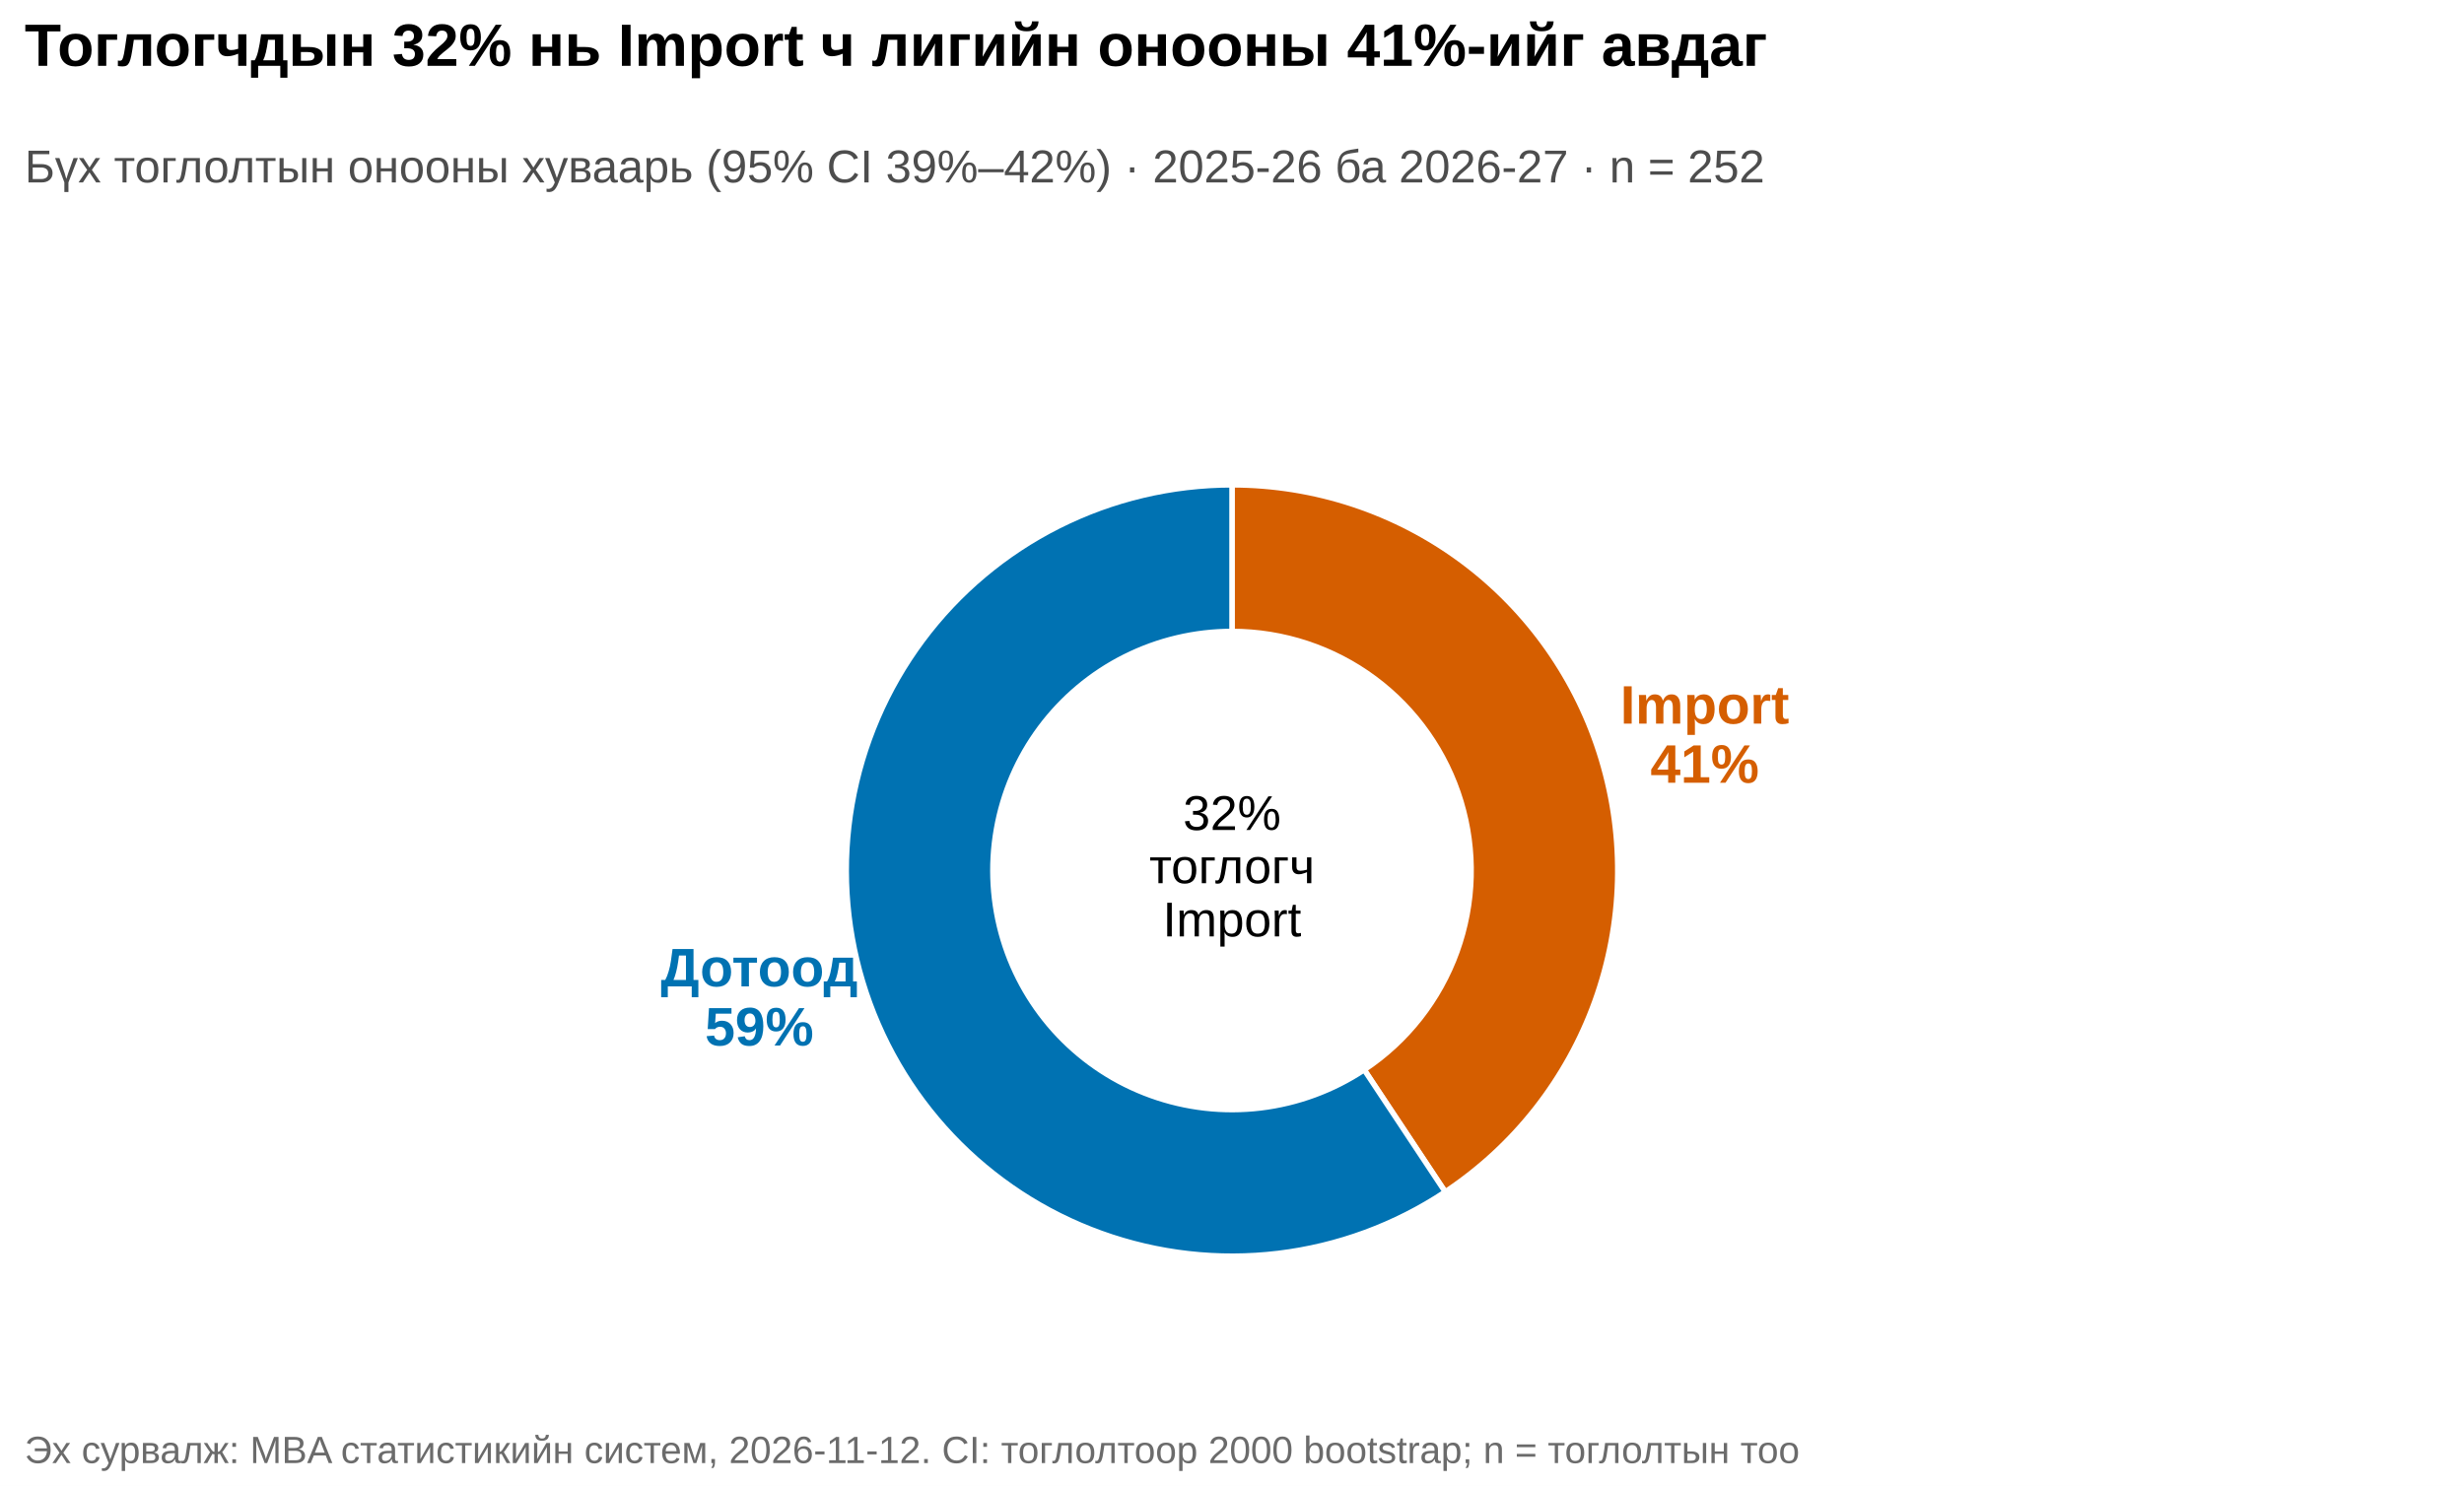
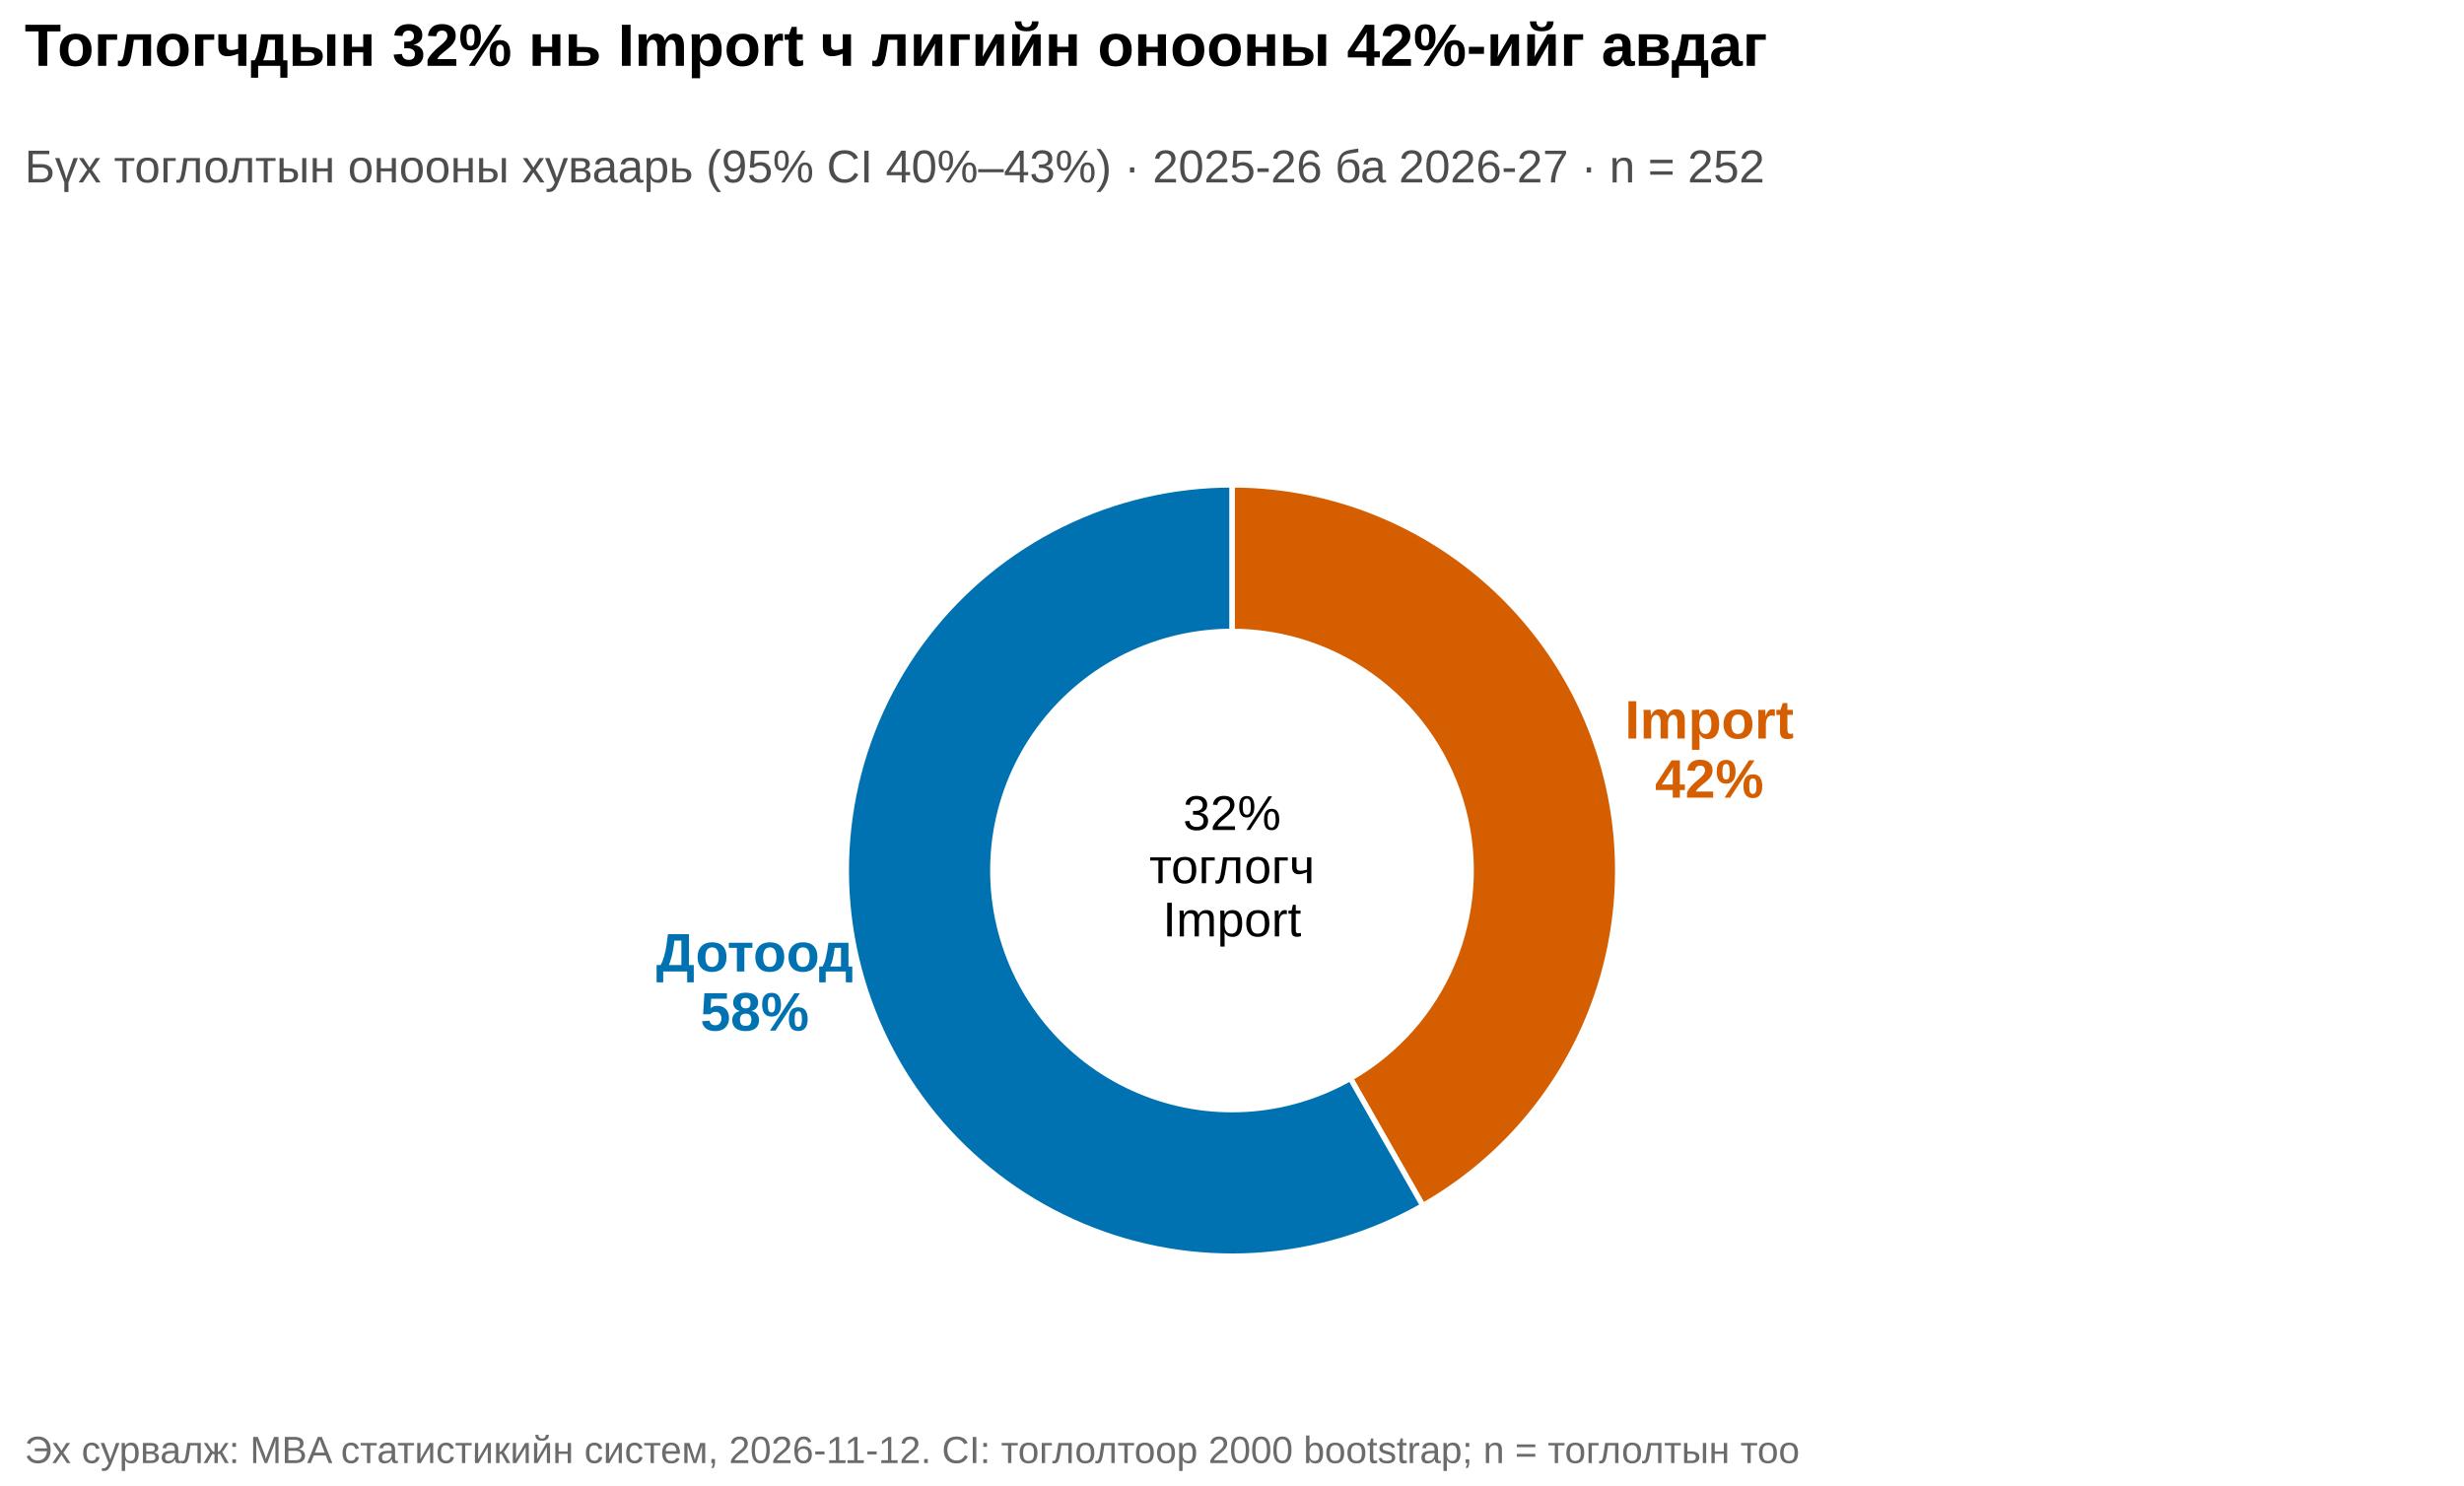
<svg xmlns="http://www.w3.org/2000/svg" width="453.543pt" height="273.566pt" viewBox="0 0 453.543 273.566" version="1.1">
  <defs>
    <style type="text/css">*{stroke-linejoin: round; stroke-linecap: butt}</style>
  </defs>
  <g id="figure_1">
    <g id="patch_1">
      <path d="M 0 273.566  L 453.543 273.566  L 453.543 0  L 0 0  z " style="fill: #ffffff" />
    </g>
    <g id="axes_1">
      <g id="patch_2">
-         <path d="M 266.019 219.433  C 278.728 211.003 288.388 198.699 293.562 184.353  C 298.736 170.008 299.152 154.37 294.75 139.769  C 290.348 125.168 281.356 112.367 269.115 103.273  C 256.873 94.178 242.022 89.265 226.772 89.265  L 226.772 116.245  C 236.227 116.245 245.435 119.291 253.024 124.93  C 260.614 130.569 266.189 138.505 268.918 147.558  C 271.648 156.61 271.389 166.306 268.182 175.2  C 264.974 184.094 258.984 191.723 251.105 196.949  z " style="fill: #d55e00; stroke: #ffffff; stroke-linejoin: miter" />
+         <path d="M 261.902 221.966  C 275.514 214.216 286.186 202.176 292.245 187.732  C 298.304 173.288 299.417 157.237 295.408 142.095  C 291.4 126.953 282.491 113.556 270.079 104.002  C 257.667 94.448 242.435 89.265 226.772 89.265  L 226.772 116.245  C 236.483 116.245 245.927 119.459 253.622 125.382  C 261.318 131.305 266.841 139.612 269.326 149  C 271.812 158.388 271.122 168.339 267.365 177.295  C 263.608 186.25 256.992 193.715 248.553 198.52  z " style="fill: #d55e00; stroke: #ffffff; stroke-linejoin: miter" />
      </g>
      <g id="patch_3">
-         <path d="M 226.772 89.265  C 215.695 89.265 204.771 91.856 194.875 96.832  C 184.98 101.808 176.384 109.031 169.779 117.922  C 163.173 126.813 158.739 137.128 156.831 148.039  C 154.924 158.95 155.596 170.157 158.793 180.762  C 161.991 191.367 167.626 201.078 175.247 209.116  C 182.867 217.154 192.264 223.298 202.684 227.056  C 213.103 230.813 224.259 232.081 235.256 230.758  C 246.253 229.434 256.789 225.556 266.019 219.433  L 251.105 196.949  C 245.382 200.745 238.85 203.15 232.032 203.971  C 225.214 204.791 218.297 204.005 211.837 201.675  C 205.377 199.346 199.551 195.536 194.826 190.553  C 190.101 185.569 186.608 179.548 184.625 172.973  C 182.643 166.398 182.226 159.45 183.409 152.685  C 184.591 145.92 187.34 139.525 191.436 134.013  C 195.531 128.5 200.861 124.022 206.996 120.937  C 213.131 117.852 219.904 116.245 226.772 116.245  z " style="fill: #0072b2; stroke: #ffffff; stroke-linejoin: miter" />
+         <path d="M 226.772 89.265  C 215.899 89.265 205.171 91.762 195.417 96.563  C 185.662 101.364 177.139 108.343 170.508 116.958  C 163.876 125.574 159.311 135.599 157.166 146.257  C 155.021 156.916 155.353 167.926 158.135 178.436  C 160.917 188.946 166.077 198.678 173.215 206.879  C 180.353 215.08 189.28 221.533 199.306 225.739  C 209.331 229.945 220.19 231.792 231.043 231.138  C 241.895 230.484 252.454 227.346 261.902 221.966  L 248.553 198.52  C 242.695 201.855 236.148 203.801 229.42 204.206  C 222.691 204.612 215.959 203.467 209.743 200.859  C 203.527 198.251 197.992 194.251 193.566 189.166  C 189.141 184.081 185.942 178.048 184.217 171.531  C 182.492 165.015 182.286 158.189 183.616 151.58  C 184.946 144.972 187.776 138.757 191.888 133.415  C 196 128.073 201.284 123.747 207.331 120.77  C 213.379 117.793 220.031 116.245 226.772 116.245  z " style="fill: #0072b2; stroke: #ffffff; stroke-linejoin: miter" />
      </g>
      <g id="text_1">
-         <text style="font-weight: 700; font-size: 10px; font-family: 'Arial'; fill: #d55e00" transform="translate(298.2299 133.2259)">Import</text>
-         <text style="font-weight: 700; font-size: 10px; font-family: 'Arial'; fill: #d55e00" transform="translate(303.7768 144.1097)">41%</text>
+         <text style="font-weight: 700; font-size: 10px; font-family: 'Arial'; fill: #d55e00" transform="translate(299.0726 135.9705)">Import</text>
+         <text style="font-weight: 700; font-size: 10px; font-family: 'Arial'; fill: #d55e00" transform="translate(304.6195 146.8543)">42%</text>
      </g>
      <g id="text_2">
-         <text style="font-weight: 700; font-size: 10px; font-family: 'Arial'; fill: #0072b2" transform="translate(121.6079 181.5973)">Дотоод</text>
-         <text style="font-weight: 700; font-size: 10px; font-family: 'Arial'; fill: #0072b2" transform="translate(129.7524 192.4811)">59%</text>
+         <text style="font-weight: 700; font-size: 10px; font-family: 'Arial'; fill: #0072b2" transform="translate(120.7652 178.8527)">Дотоод</text>
+         <text style="font-weight: 700; font-size: 10px; font-family: 'Arial'; fill: #0072b2" transform="translate(128.9098 189.7364)">58%</text>
      </g>
      <g id="text_3">
        <text style="font-size: 9px; font-family: 'Arial'" transform="translate(217.7653 152.7993)">32%</text>
        <text style="font-size: 9px; font-family: 'Arial'" transform="translate(211.5532 162.5947)">тоглогч</text>
        <text style="font-size: 9px; font-family: 'Arial'" transform="translate(214.0198 172.3901)">Import</text>
      </g>
    </g>
    <g id="text_4">
-       <text style="font-weight: 700; font-size: 11px; font-family: 'Arial'; text-anchor: start" x="4.535" y="12.121" transform="rotate(-0 4.535433 12.12146)">Тоглогчдын 32% нь Import ч лигийн онооны 41%-ийг авдаг</text>
+       <text style="font-weight: 700; font-size: 11px; font-family: 'Arial'; text-anchor: start" x="4.535" y="12.121" transform="rotate(-0 4.535433 12.12146)">Тоглогчдын 32% нь Import ч лигийн онооны 42%-ийг авдаг</text>
    </g>
    <g id="text_5">
-       <text style="font-size: 8.5px; font-family: 'Arial'; text-anchor: start; fill: #4d4d4d" x="4.535" y="33.587" transform="rotate(-0 4.535433 33.58682)">Бүх тоглолтын онооны хуваарь (95% CI 39%–42%) · 2025-26 ба 2026-27 · n = 252</text>
+       <text style="font-size: 8.5px; font-family: 'Arial'; text-anchor: start; fill: #4d4d4d" x="4.535" y="33.587" transform="rotate(-0 4.535433 33.58682)">Бүх тоглолтын онооны хуваарь (95% CI 40%–43%) · 2025-26 ба 2026-27 · n = 252</text>
    </g>
    <g id="text_6">
      <text style="font-size: 7px; font-family: 'Arial'; text-anchor: start; fill: #6b6b6b" x="4.535" y="269.357" transform="rotate(-0 4.535433 269.3569)">Эх сурвалж: MBA статистикийн систем, 2026-11-12. CI: тоглолтоор 2000 bootstrap; n = тоглолтын тоо</text>
    </g>
  </g>
</svg>
